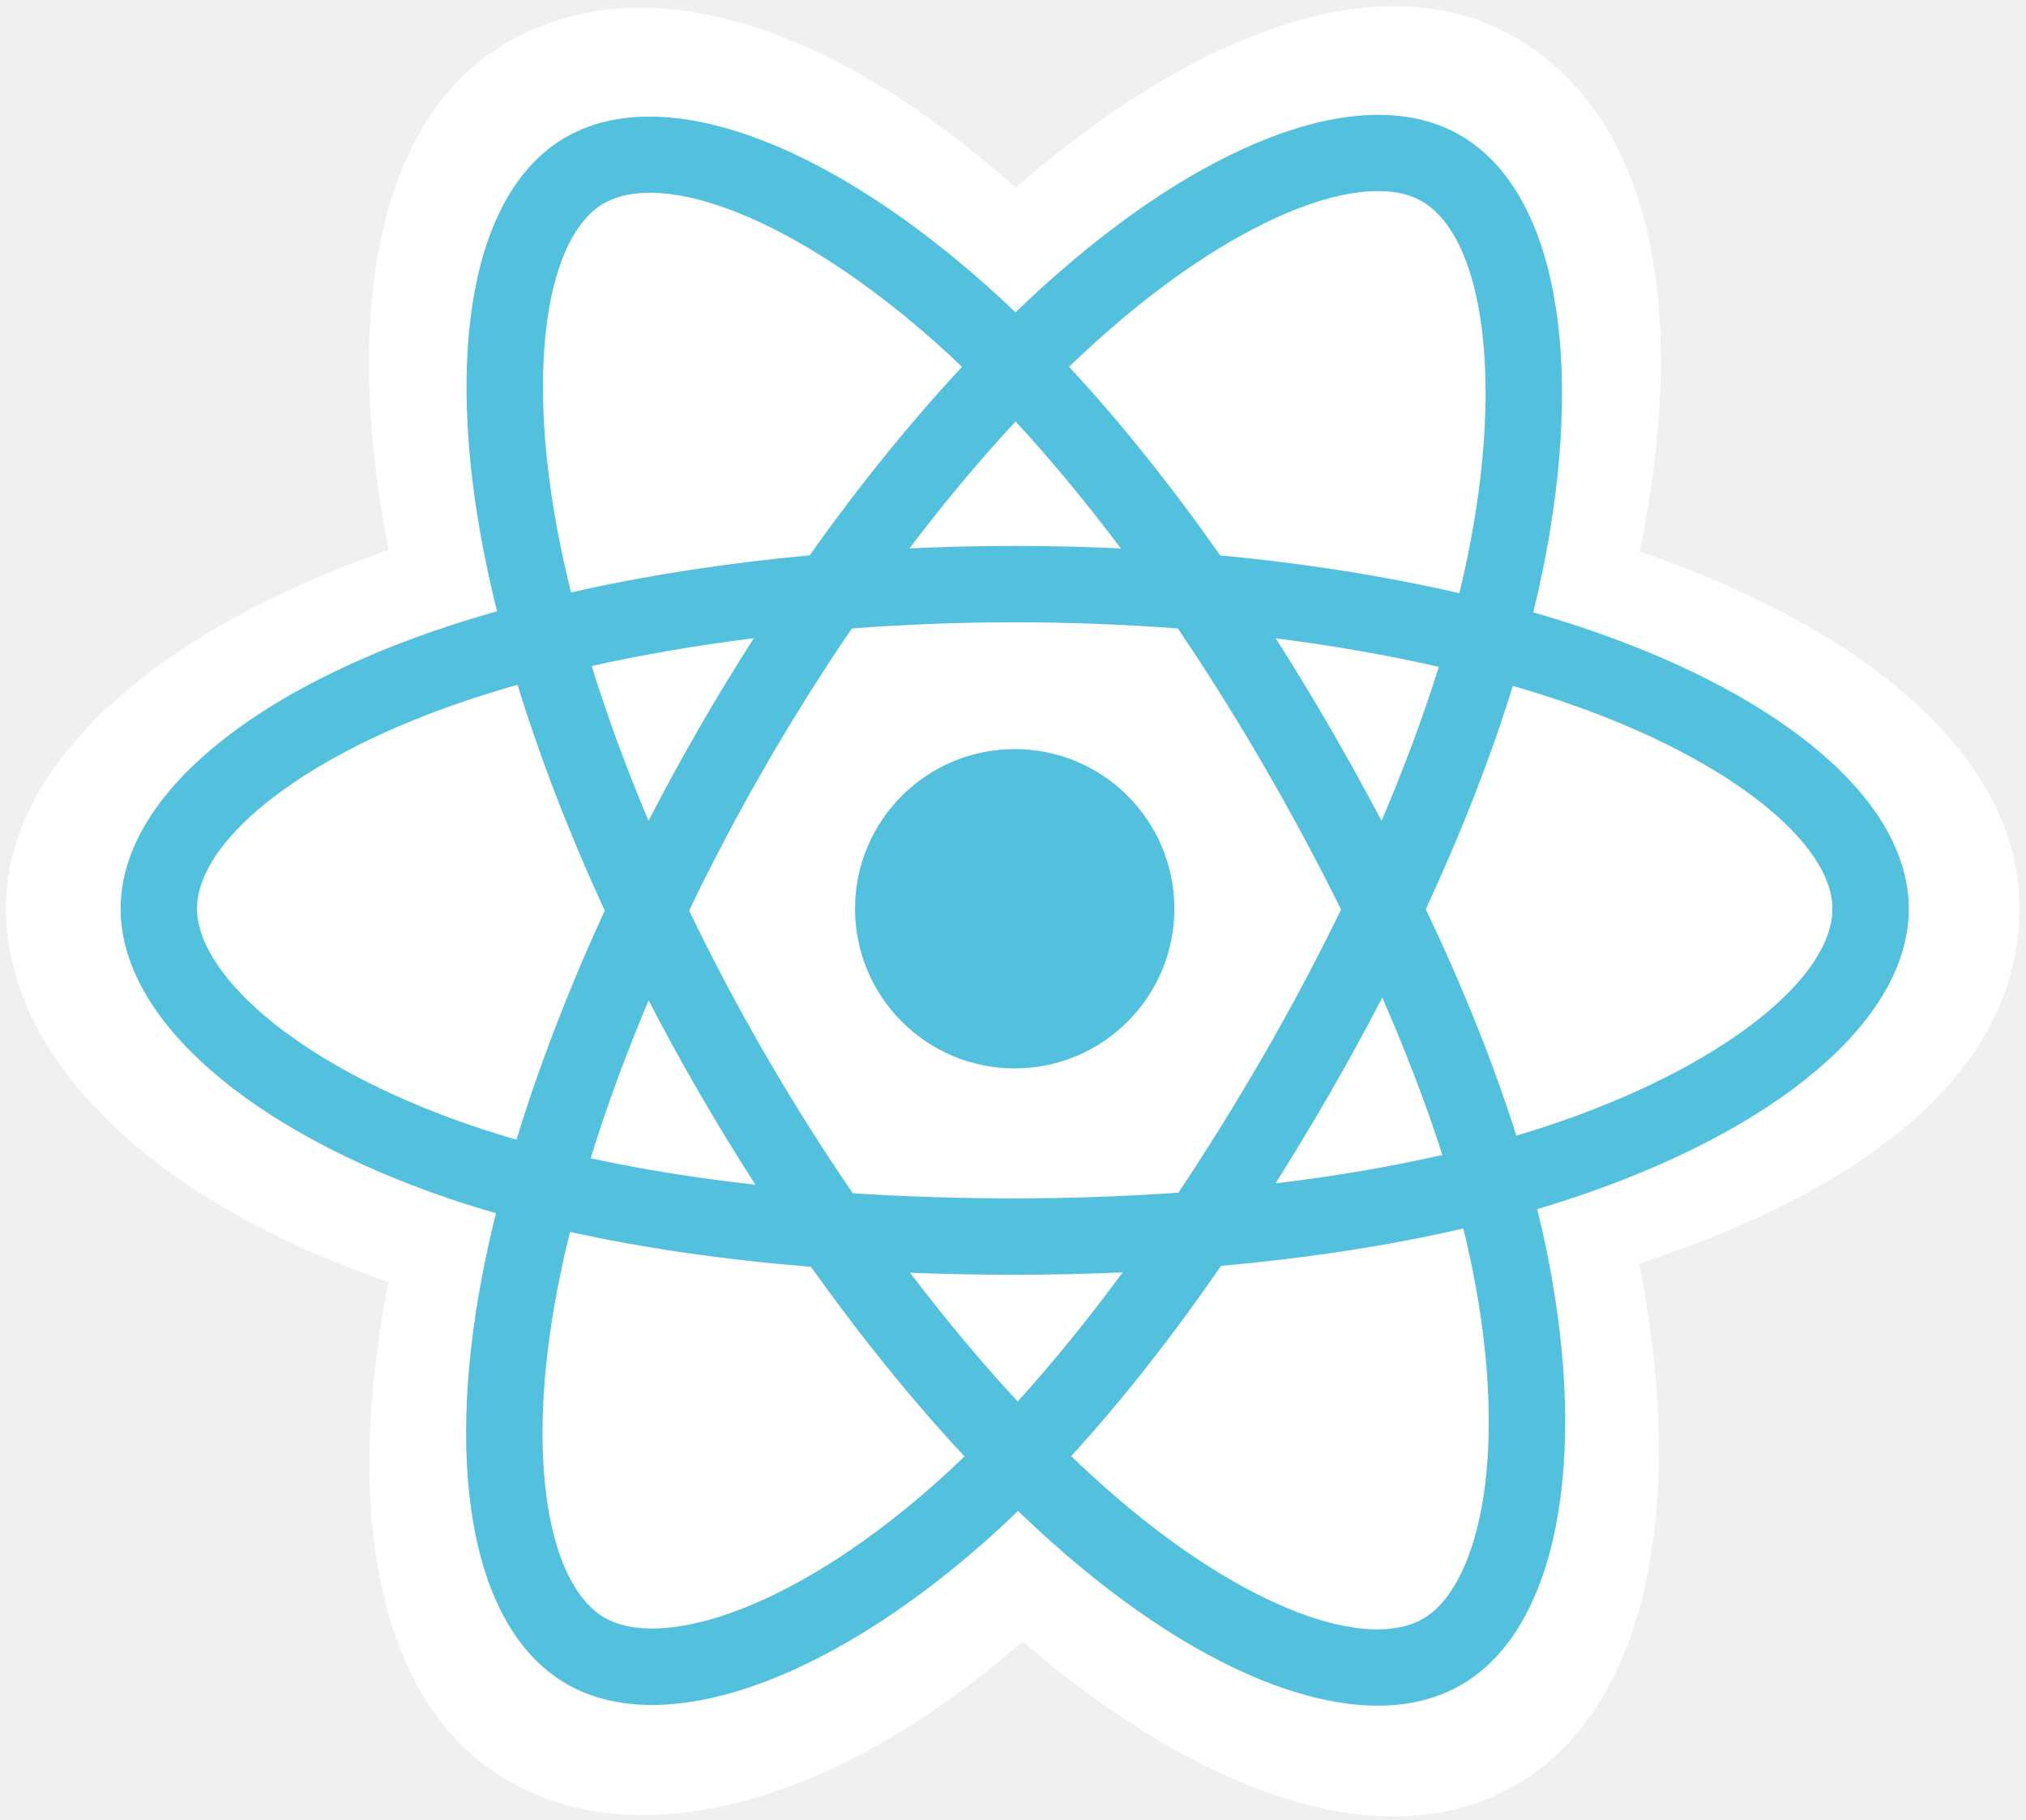
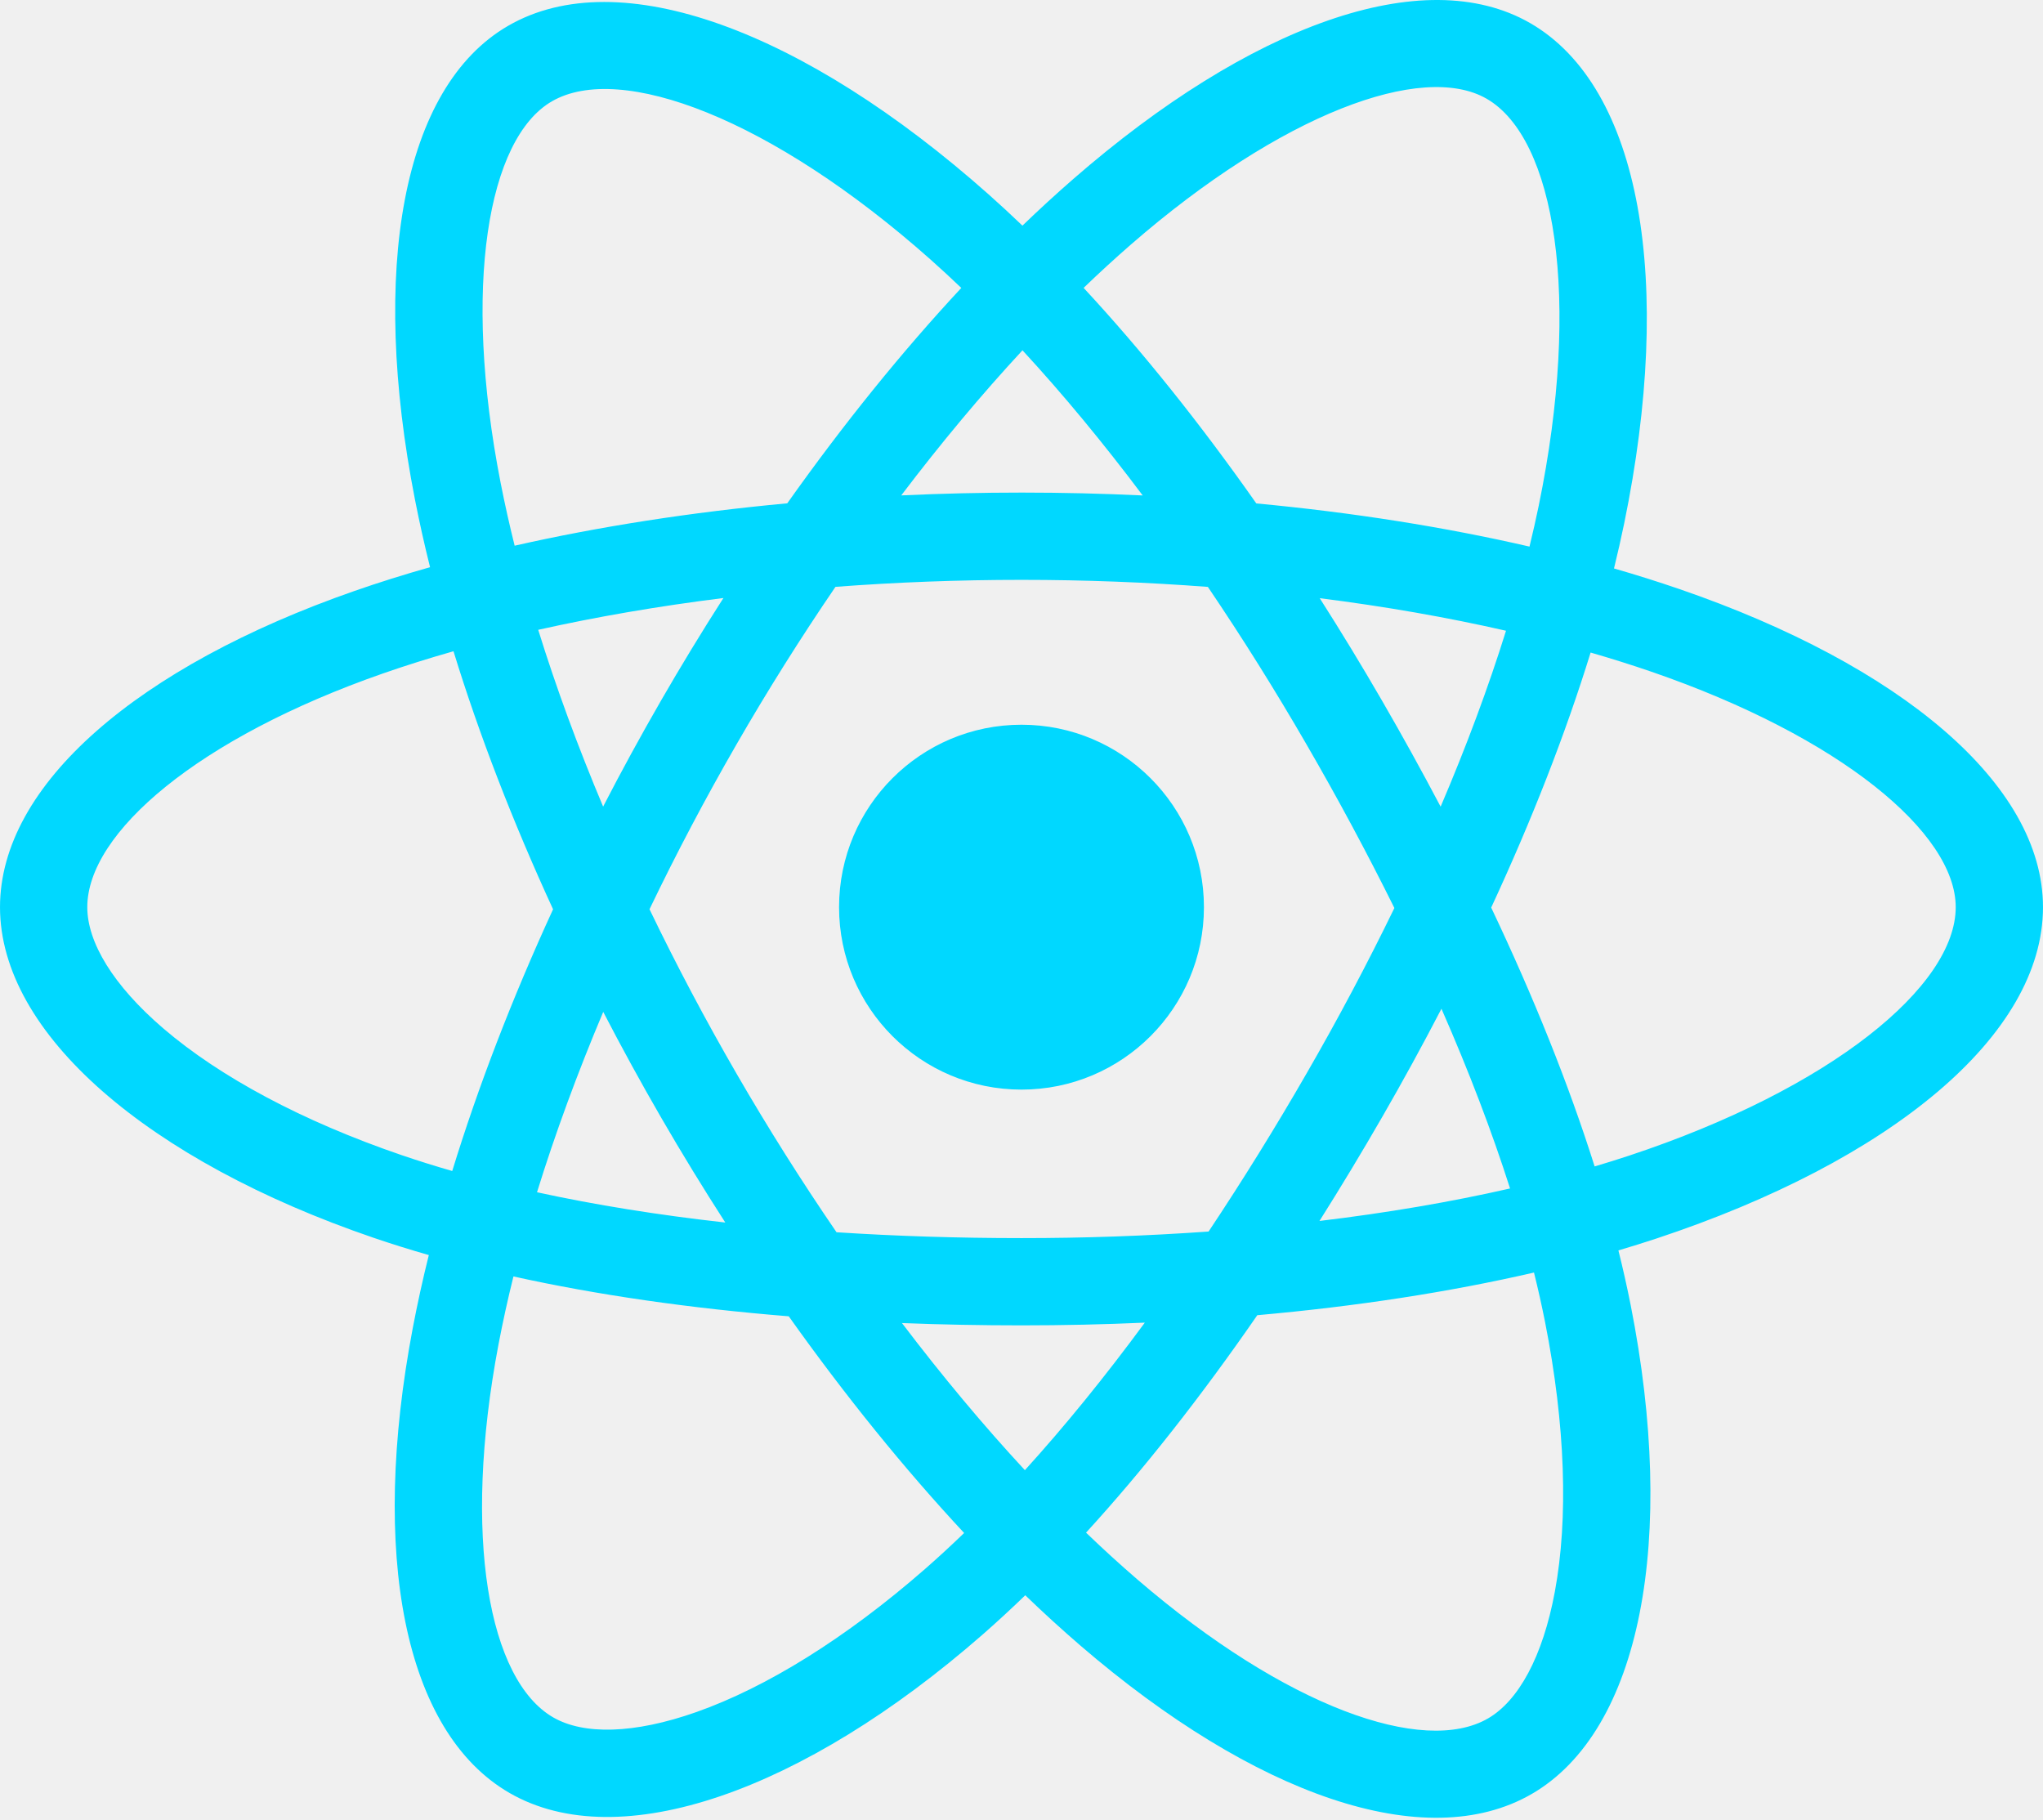
- <svg xmlns="http://www.w3.org/2000/svg" width="2500" height="2246" viewBox="0 0 256 230" preserveAspectRatio="xMinYMin meet">
-   <path d="M.754 114.75c0 19.215 18.763 37.152 48.343 47.263-5.907 29.737-1.058 53.706 15.136 63.045 16.645 9.6 41.443 2.955 64.98-17.62 22.943 19.744 46.13 27.514 62.31 18.148 16.63-9.627 21.687-35.221 15.617-65.887 30.81-10.186 48.044-25.481 48.044-44.949 0-18.769-18.797-35.006-47.979-45.052 6.535-31.933.998-55.32-15.867-65.045-16.259-9.376-39.716-1.204-62.996 19.056C104.122 2.205 80.897-4.36 64.05 5.392 47.806 14.795 43.171 39.2 49.097 69.487 20.515 79.452.754 96.057.754 114.75z" fill="#FFF" />
-   <path d="M201.025 79.674a151.364 151.364 0 0 0-7.274-2.292 137.5 137.5 0 0 0 1.124-4.961c5.506-26.728 1.906-48.26-10.388-55.348-11.787-6.798-31.065.29-50.535 17.233a151.136 151.136 0 0 0-5.626 5.163 137.573 137.573 0 0 0-3.744-3.458c-20.405-18.118-40.858-25.752-53.139-18.643-11.776 6.817-15.264 27.06-10.307 52.39a150.91 150.91 0 0 0 1.67 7.484c-2.894.822-5.689 1.698-8.363 2.63-23.922 8.34-39.2 21.412-39.2 34.97 0 14.004 16.4 28.05 41.318 36.566a128.44 128.44 0 0 0 6.11 1.91 147.813 147.813 0 0 0-1.775 8.067c-4.726 24.89-1.035 44.653 10.71 51.428 12.131 6.995 32.491-.195 52.317-17.525 1.567-1.37 3.14-2.823 4.715-4.346a148.34 148.34 0 0 0 6.108 5.573c19.204 16.525 38.17 23.198 49.905 16.405 12.12-7.016 16.058-28.247 10.944-54.078-.39-1.973-.845-3.988-1.355-6.04 1.43-.422 2.833-.858 4.202-1.312 25.904-8.582 42.757-22.457 42.757-36.648 0-13.607-15.77-26.767-40.174-35.168z" fill="#53C1DE" />
-   <path d="M195.406 142.328c-1.235.409-2.503.804-3.795 1.187-2.86-9.053-6.72-18.68-11.442-28.625 4.507-9.71 8.217-19.213 10.997-28.208 2.311.67 4.555 1.375 6.717 2.12 20.91 7.197 33.664 17.84 33.664 26.04 0 8.735-13.775 20.075-36.14 27.486zm-9.28 18.389c2.261 11.422 2.584 21.749 1.086 29.822-1.346 7.254-4.052 12.09-7.398 14.027-7.121 4.122-22.35-1.236-38.772-15.368-1.883-1.62-3.78-3.35-5.682-5.18 6.367-6.964 12.73-15.06 18.94-24.05 10.924-.969 21.244-2.554 30.603-4.717.46 1.86.87 3.683 1.223 5.466zm-93.85 43.137c-6.957 2.457-12.498 2.527-15.847.596-7.128-4.11-10.09-19.98-6.049-41.265a138.507 138.507 0 0 1 1.65-7.502c9.255 2.047 19.5 3.52 30.45 4.408 6.251 8.797 12.798 16.883 19.396 23.964a118.863 118.863 0 0 1-4.305 3.964c-8.767 7.664-17.552 13.1-25.294 15.835zm-32.593-61.58c-11.018-3.766-20.117-8.66-26.354-14-5.604-4.8-8.434-9.565-8.434-13.432 0-8.227 12.267-18.722 32.726-25.855a139.276 139.276 0 0 1 7.777-2.447c2.828 9.197 6.537 18.813 11.013 28.537-4.534 9.869-8.296 19.638-11.15 28.943a118.908 118.908 0 0 1-5.578-1.746zm10.926-74.37c-4.247-21.703-1.427-38.074 5.67-42.182 7.56-4.376 24.275 1.864 41.893 17.507 1.126 1 2.257 2.047 3.39 3.13-6.564 7.049-13.051 15.074-19.248 23.82-10.627.985-20.8 2.567-30.152 4.686a141.525 141.525 0 0 1-1.553-6.962zm97.467 24.067a306.982 306.982 0 0 0-6.871-11.3c7.21.91 14.117 2.12 20.603 3.601-1.947 6.241-4.374 12.767-7.232 19.457a336.42 336.42 0 0 0-6.5-11.758zm-39.747-38.714c4.452 4.823 8.911 10.209 13.297 16.052a284.245 284.245 0 0 0-26.706-.006c4.39-5.789 8.887-11.167 13.409-16.046zm-40.002 38.78a285.24 285.24 0 0 0-6.378 11.685c-2.811-6.667-5.216-13.222-7.18-19.552 6.447-1.443 13.322-2.622 20.485-3.517a283.79 283.79 0 0 0-6.927 11.384zm7.133 57.683c-7.4-.826-14.379-1.945-20.824-3.348 1.995-6.442 4.453-13.138 7.324-19.948a283.494 283.494 0 0 0 6.406 11.692 285.27 285.27 0 0 0 7.094 11.604zm33.136 27.389c-4.575-4.937-9.138-10.397-13.595-16.27 4.326.17 8.737.256 13.22.256 4.606 0 9.159-.103 13.64-.303-4.4 5.98-8.843 11.448-13.265 16.317zm46.072-51.032c3.02 6.884 5.566 13.544 7.588 19.877-6.552 1.495-13.625 2.699-21.078 3.593a337.537 337.537 0 0 0 6.937-11.498 306.632 306.632 0 0 0 6.553-11.972zm-14.915 7.15a316.478 316.478 0 0 1-10.84 17.49c-6.704.479-13.632.726-20.692.726-7.031 0-13.871-.219-20.458-.646A273.798 273.798 0 0 1 96.72 133.28a271.334 271.334 0 0 1-9.64-18.206 273.864 273.864 0 0 1 9.611-18.216v.002a271.252 271.252 0 0 1 10.956-17.442c6.72-.508 13.61-.774 20.575-.774 6.996 0 13.895.268 20.613.78a290.704 290.704 0 0 1 10.887 17.383 316.418 316.418 0 0 1 9.741 18.13 290.806 290.806 0 0 1-9.709 18.29zm19.913-107.792c7.566 4.364 10.509 21.961 5.755 45.038a127.525 127.525 0 0 1-1.016 4.492c-9.374-2.163-19.554-3.773-30.212-4.773-6.209-8.841-12.642-16.88-19.1-23.838a141.92 141.92 0 0 1 5.196-4.766c16.682-14.518 32.273-20.25 39.377-16.153z" fill="#FFF" />
-   <path d="M128.221 94.665c11.144 0 20.177 9.034 20.177 20.177 0 11.144-9.033 20.178-20.177 20.178-11.143 0-20.177-9.034-20.177-20.178 0-11.143 9.034-20.177 20.177-20.177" fill="#53C1DE" />
+ <svg xmlns="http://www.w3.org/2000/svg" aria-hidden="true" role="img" class="iconify iconify--logos" width="35.93" height="32" preserveAspectRatio="xMidYMid meet" viewBox="0 0 256 228">
+   <path fill="#00D8FF" d="M210.483 73.824a171.49 171.49 0 0 0-8.24-2.597c.465-1.9.893-3.777 1.273-5.621c6.238-30.281 2.16-54.676-11.769-62.708c-13.355-7.7-35.196.329-57.254 19.526a171.23 171.23 0 0 0-6.375 5.848a155.866 155.866 0 0 0-4.241-3.917C100.759 3.829 77.587-4.822 63.673 3.233C50.33 10.957 46.379 33.89 51.995 62.588a170.974 170.974 0 0 0 1.892 8.48c-3.28.932-6.445 1.924-9.474 2.98C17.309 83.498 0 98.307 0 113.668c0 15.865 18.582 31.778 46.812 41.427a145.52 145.52 0 0 0 6.921 2.165a167.467 167.467 0 0 0-2.01 9.138c-5.354 28.2-1.173 50.591 12.134 58.266c13.744 7.926 36.812-.22 59.273-19.855a145.567 145.567 0 0 0 5.342-4.923a168.064 168.064 0 0 0 6.92 6.314c21.758 18.722 43.246 26.282 56.54 18.586c13.731-7.949 18.194-32.003 12.4-61.268a145.016 145.016 0 0 0-1.535-6.842c1.62-.48 3.21-.974 4.76-1.488c29.348-9.723 48.443-25.443 48.443-41.52c0-15.417-17.868-30.326-45.517-39.844Zm-6.365 70.984c-1.4.463-2.836.91-4.3 1.345c-3.24-10.257-7.612-21.163-12.963-32.432c5.106-11 9.31-21.767 12.459-31.957c2.619.758 5.16 1.557 7.61 2.4c23.69 8.156 38.14 20.213 38.14 29.504c0 9.896-15.606 22.743-40.946 31.14Zm-10.514 20.834c2.562 12.94 2.927 24.64 1.23 33.787c-1.524 8.219-4.59 13.698-8.382 15.893c-8.067 4.67-25.32-1.4-43.927-17.412a156.726 156.726 0 0 1-6.437-5.87c7.214-7.889 14.423-17.06 21.459-27.246c12.376-1.098 24.068-2.894 34.671-5.345a134.17 134.17 0 0 1 1.386 6.193ZM87.276 214.515c-7.882 2.783-14.16 2.863-17.955.675c-8.075-4.657-11.432-22.636-6.853-46.752a156.923 156.923 0 0 1 1.869-8.499c10.486 2.32 22.093 3.988 34.498 4.994c7.084 9.967 14.501 19.128 21.976 27.15a134.668 134.668 0 0 1-4.877 4.492c-9.933 8.682-19.886 14.842-28.658 17.94ZM50.35 144.747c-12.483-4.267-22.792-9.812-29.858-15.863c-6.35-5.437-9.555-10.836-9.555-15.216c0-9.322 13.897-21.212 37.076-29.293c2.813-.98 5.757-1.905 8.812-2.773c3.204 10.42 7.406 21.315 12.477 32.332c-5.137 11.18-9.399 22.249-12.634 32.792a134.718 134.718 0 0 1-6.318-1.979Zm12.378-84.26c-4.811-24.587-1.616-43.134 6.425-47.789c8.564-4.958 27.502 2.111 47.463 19.835a144.318 144.318 0 0 1 3.841 3.545c-7.438 7.987-14.787 17.08-21.808 26.988c-12.04 1.116-23.565 2.908-34.161 5.309a160.342 160.342 0 0 1-1.76-7.887Zm110.427 27.268a347.8 347.8 0 0 0-7.785-12.803c8.168 1.033 15.994 2.404 23.343 4.08c-2.206 7.072-4.956 14.465-8.193 22.045a381.151 381.151 0 0 0-7.365-13.322Zm-45.032-43.861c5.044 5.465 10.096 11.566 15.065 18.186a322.04 322.04 0 0 0-30.257-.006c4.974-6.559 10.069-12.652 15.192-18.18ZM82.802 87.83a323.167 323.167 0 0 0-7.227 13.238c-3.184-7.553-5.909-14.98-8.134-22.152c7.304-1.634 15.093-2.97 23.209-3.984a321.524 321.524 0 0 0-7.848 12.897Zm8.081 65.352c-8.385-.936-16.291-2.203-23.593-3.793c2.26-7.3 5.045-14.885 8.298-22.6a321.187 321.187 0 0 0 7.257 13.246c2.594 4.48 5.28 8.868 8.038 13.147Zm37.542 31.03c-5.184-5.592-10.354-11.779-15.403-18.433c4.902.192 9.899.29 14.978.29c5.218 0 10.376-.117 15.453-.343c-4.985 6.774-10.018 12.97-15.028 18.486Zm52.198-57.817c3.422 7.8 6.306 15.345 8.596 22.52c-7.422 1.694-15.436 3.058-23.88 4.071a382.417 382.417 0 0 0 7.859-13.026a347.403 347.403 0 0 0 7.425-13.565Zm-16.898 8.101a358.557 358.557 0 0 1-12.281 19.815a329.4 329.4 0 0 1-23.444.823c-7.967 0-15.716-.248-23.178-.732a310.202 310.202 0 0 1-12.513-19.846h.001a307.41 307.41 0 0 1-10.923-20.627a310.278 310.278 0 0 1 10.89-20.637l-.001.001a307.318 307.318 0 0 1 12.413-19.761c7.613-.576 15.42-.876 23.31-.876H128c7.926 0 15.743.303 23.354.883a329.357 329.357 0 0 1 12.335 19.695a358.489 358.489 0 0 1 11.036 20.54a329.472 329.472 0 0 1-11 20.722Zm22.56-122.124c8.572 4.944 11.906 24.881 6.52 51.026c-.344 1.668-.73 3.367-1.15 5.09c-10.622-2.452-22.155-4.275-34.23-5.408c-7.034-10.017-14.323-19.124-21.64-27.008a160.789 160.789 0 0 1 5.888-5.4c18.9-16.447 36.564-22.941 44.612-18.3ZM128 90.808c12.625 0 22.86 10.235 22.86 22.86s-10.235 22.86-22.86 22.86s-22.86-10.235-22.86-22.86s10.235-22.86 22.86-22.86Z" />
</svg>
